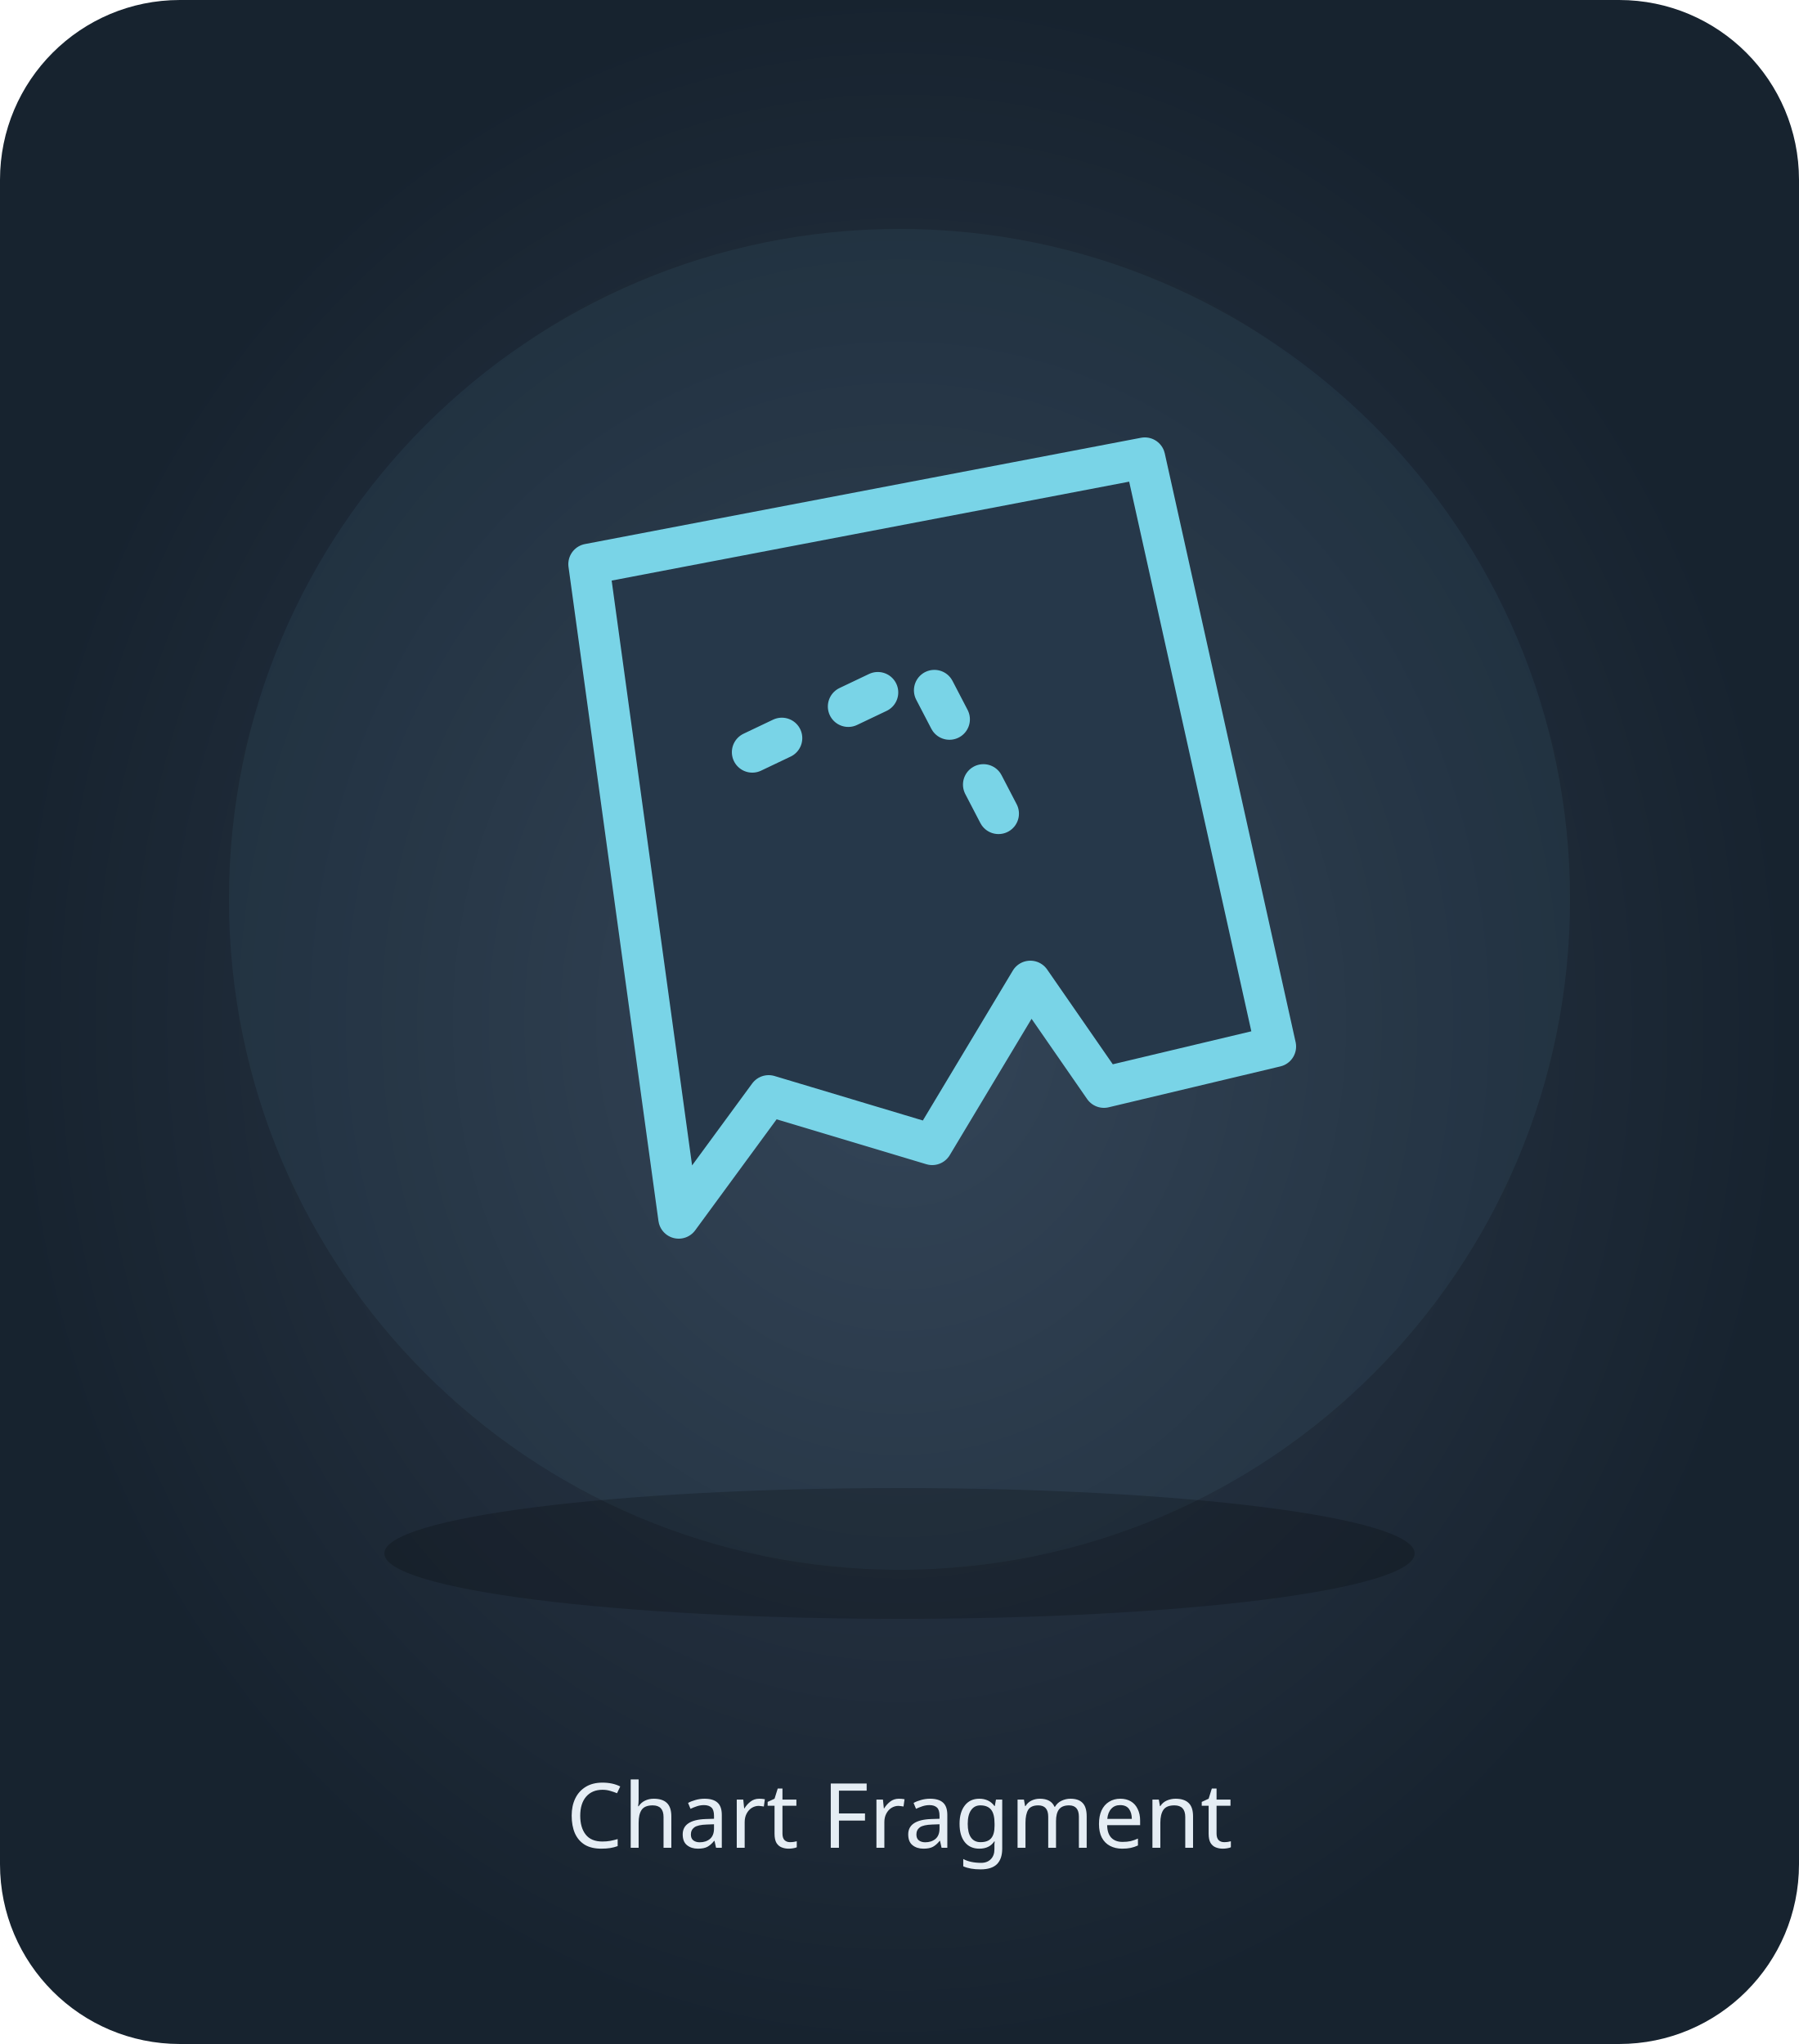
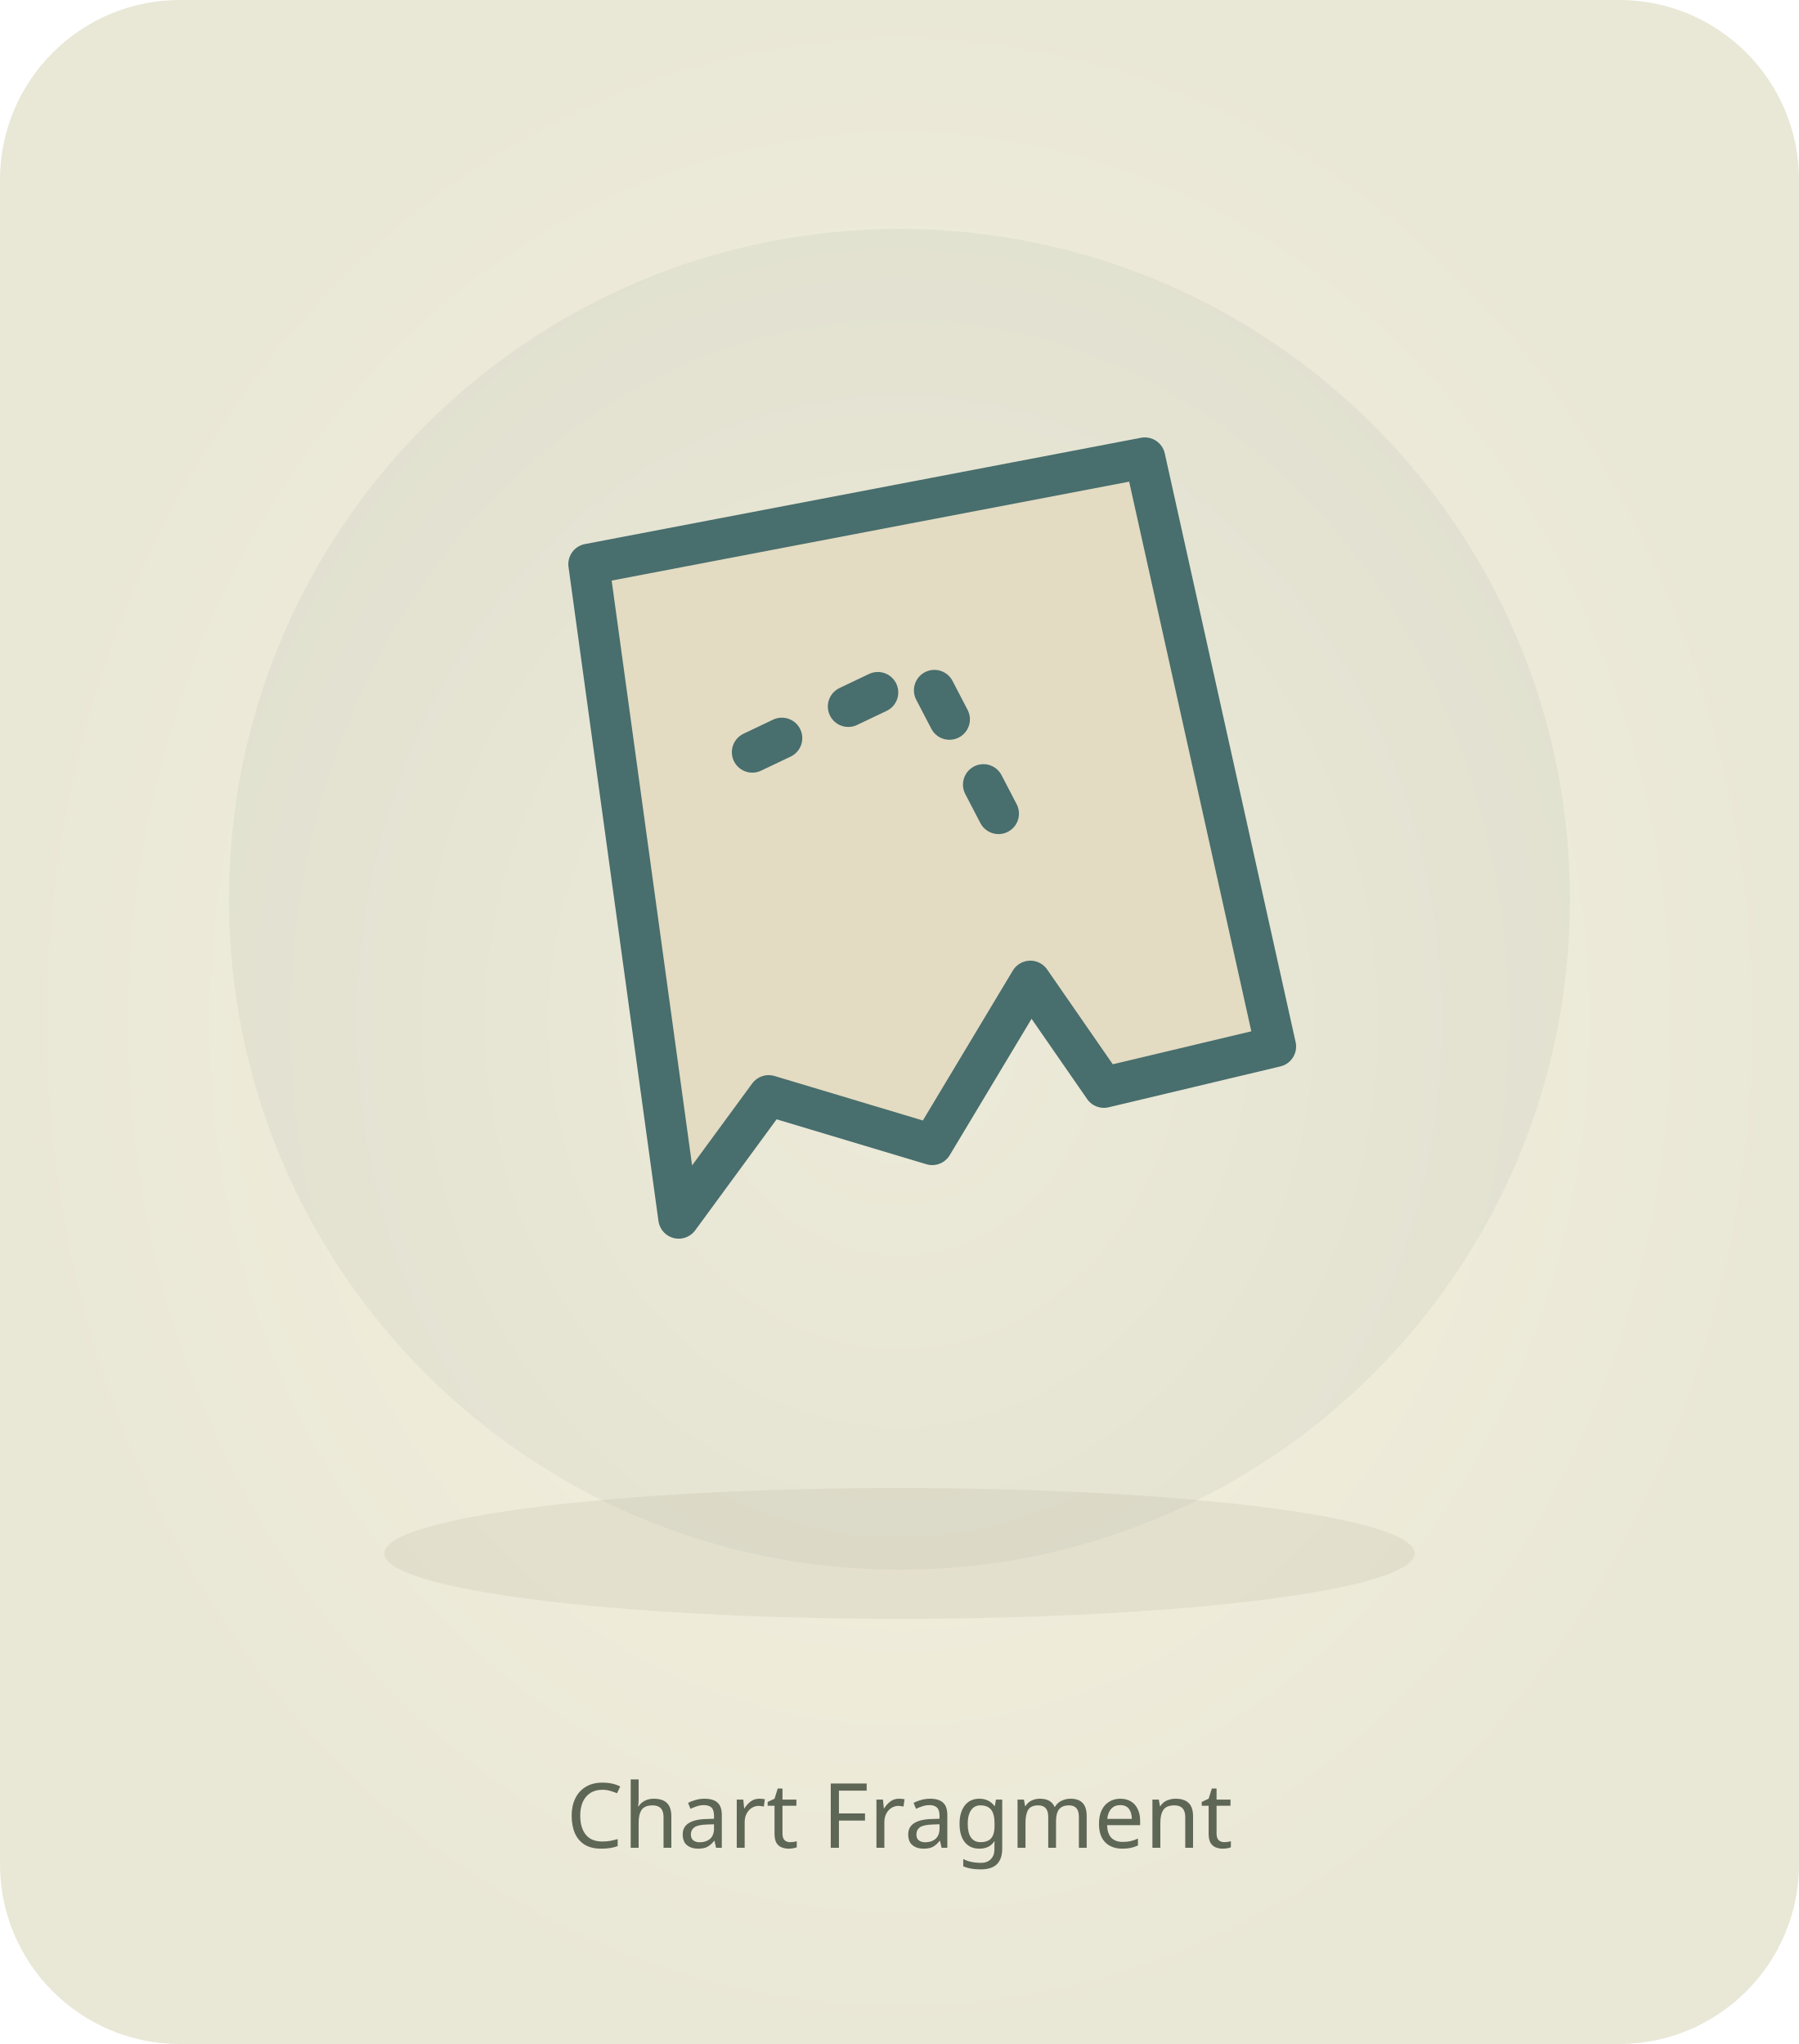
<svg xmlns="http://www.w3.org/2000/svg" viewBox="0 0 220 250" role="img">
  <defs>
    <radialGradient id="bg">
-       <stop stop-color="#303c4e" />
-       <stop offset="1" stop-color="#17232f" />
+       <stop stop-color="#f7f2df" />
+       <stop offset="1" stop-color="#e9e7d6" />
    </radialGradient>
  </defs>
  <rect width="220" height="250" rx="22" fill="url(#bg)" />
-   <circle cx="110" cy="110" r="82" fill="#79d4e7" opacity=".06" />
-   <ellipse cx="110" cy="190" rx="63" ry="8" fill="#000" opacity=".2" />
-   <g fill="#26384a" stroke="#79d4e7" stroke-width="5" stroke-linecap="round" stroke-linejoin="round">
+   <circle cx="110" cy="110" r="82" fill="#486e6d" opacity=".06" />
+   <ellipse cx="110" cy="190" rx="63" ry="8" fill="#605b3c" opacity=".08" />
+   <g fill="#e3dbc2" stroke="#486e6d" stroke-width="5" stroke-linecap="round" stroke-linejoin="round">
    <path d="m72 69 68-13 16 72-21 5-9-13-12 20-20-6-11 15Z" />
    <path stroke-dasharray="4 9" d="m92 92 21-10 13 25" />
  </g>
-   <text x="110" y="226" fill="#e5edf4" font-family="sans-serif" font-size="11" text-anchor="middle">Chart Fragment</text>
+   <text x="110" y="226" fill="#5e6656" font-family="sans-serif" font-size="11" text-anchor="middle">Chart Fragment</text>
</svg>
